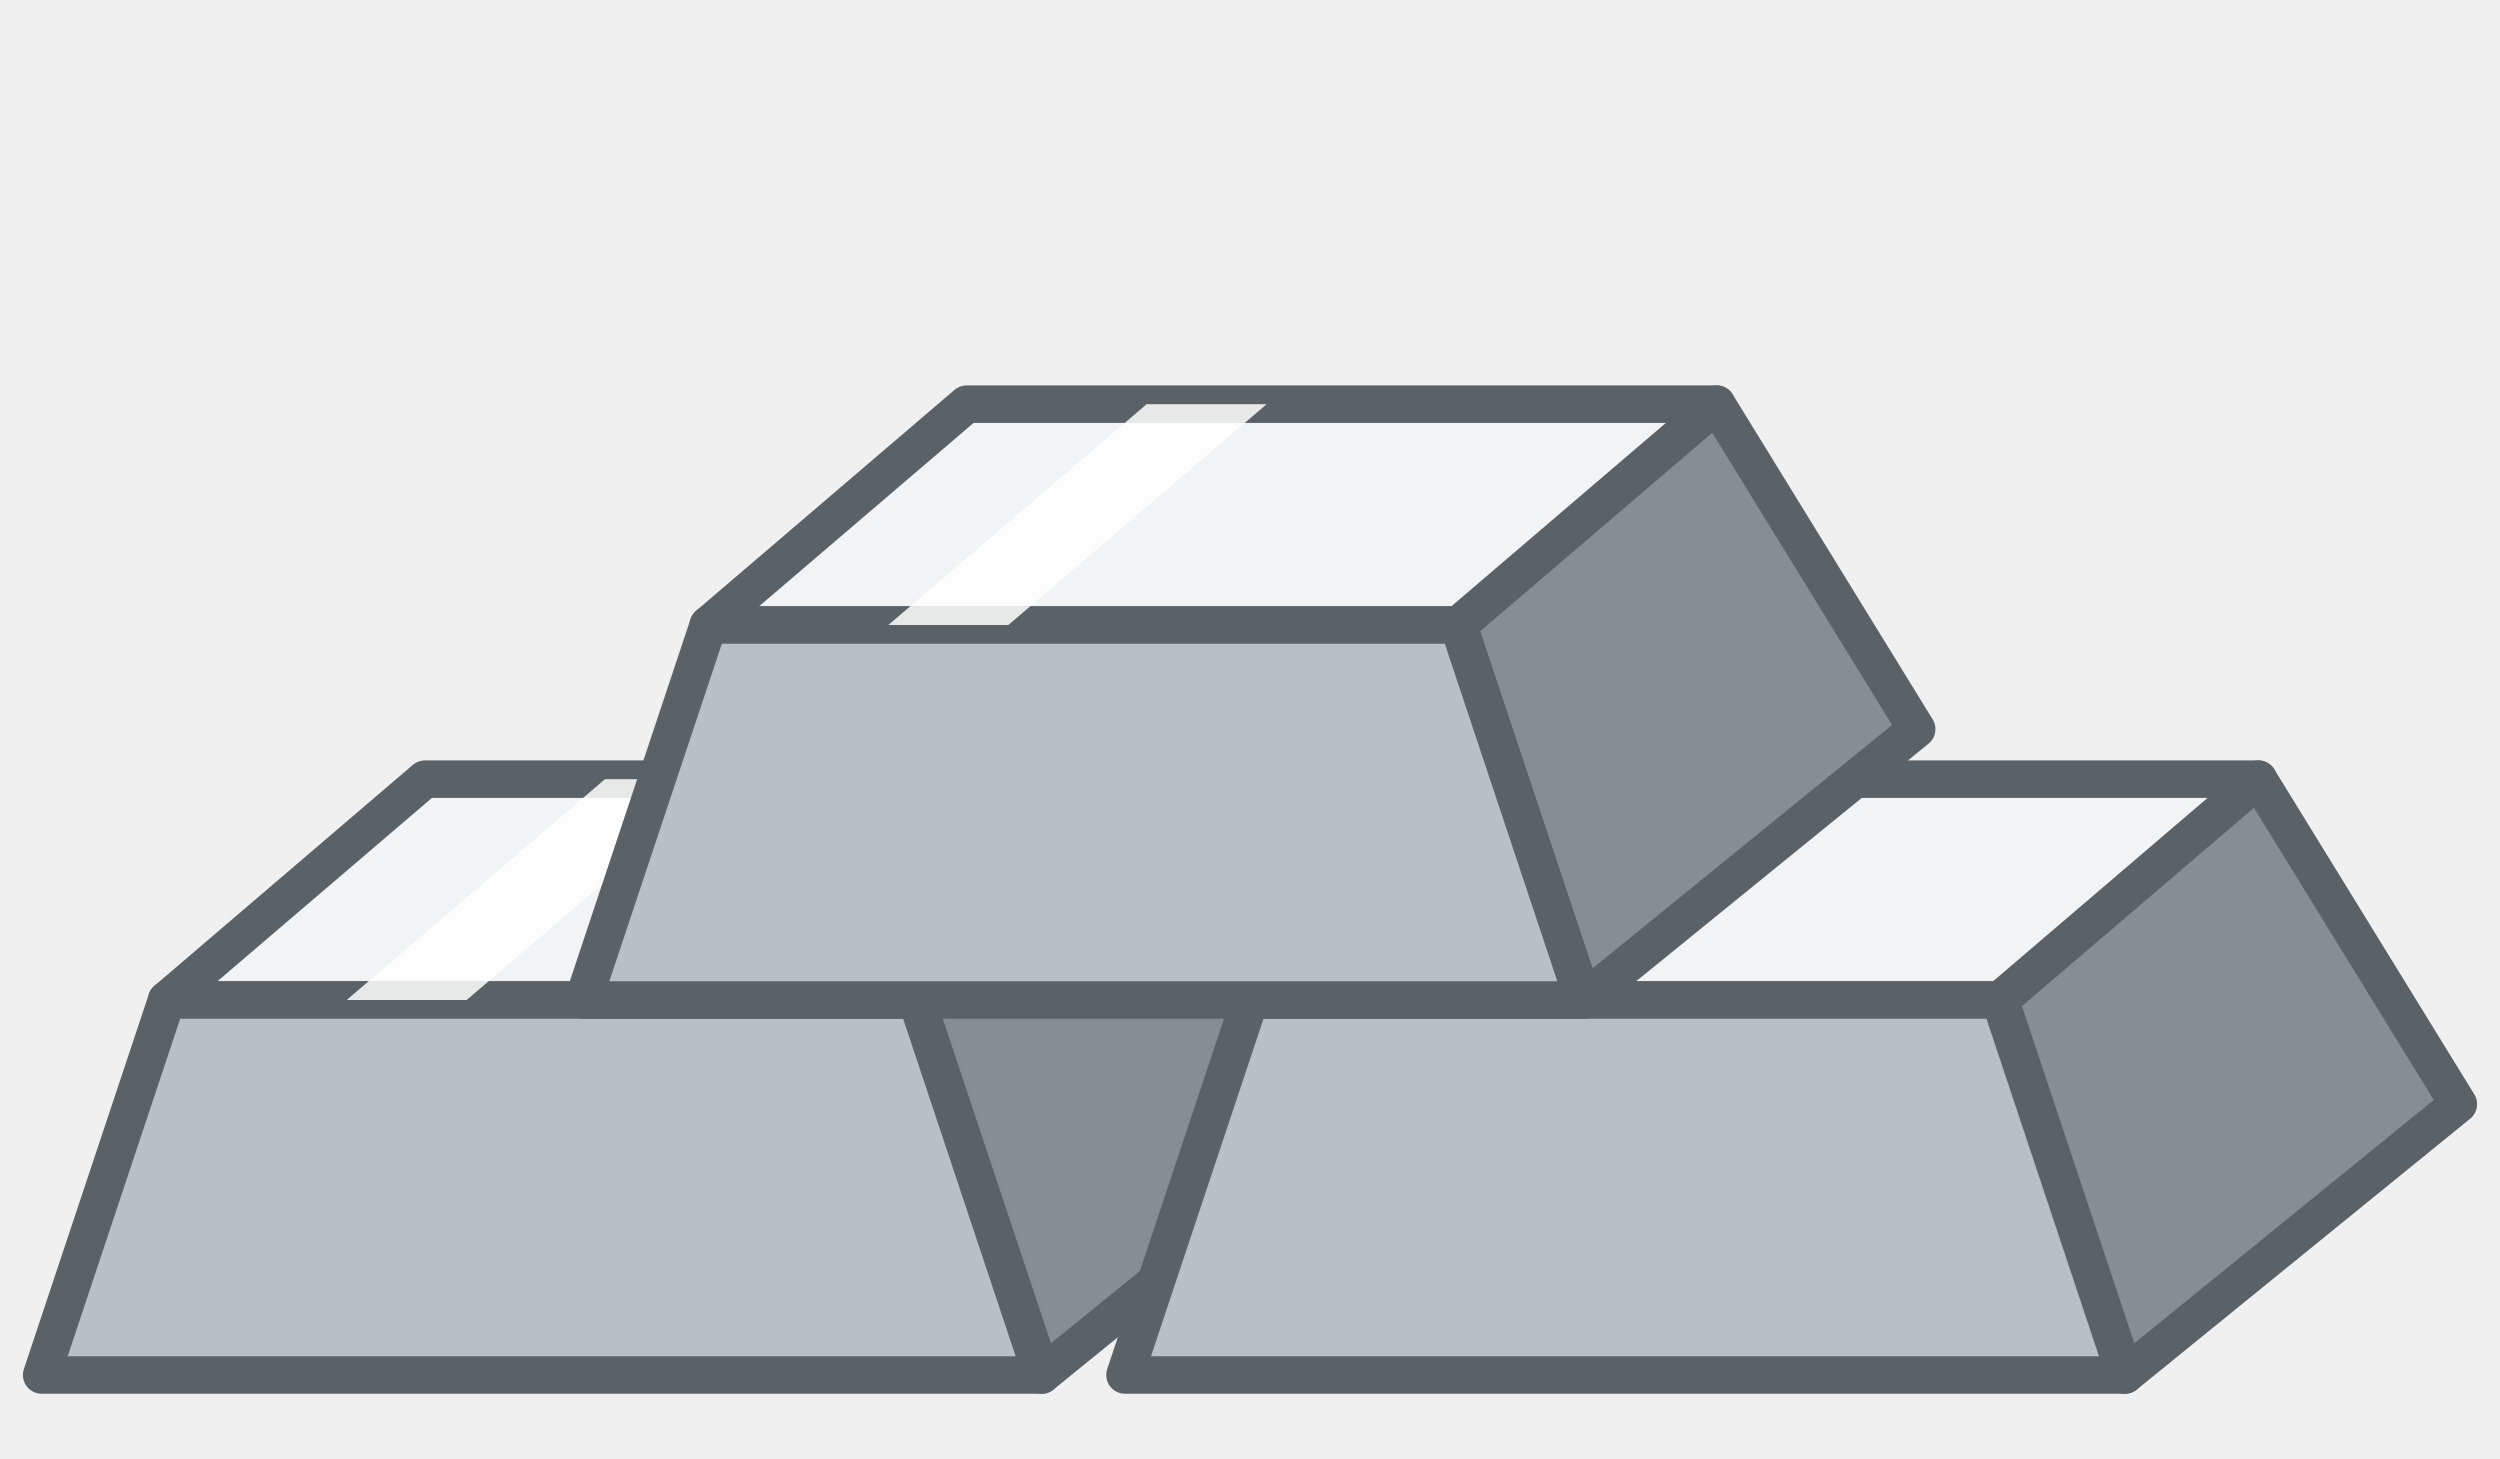
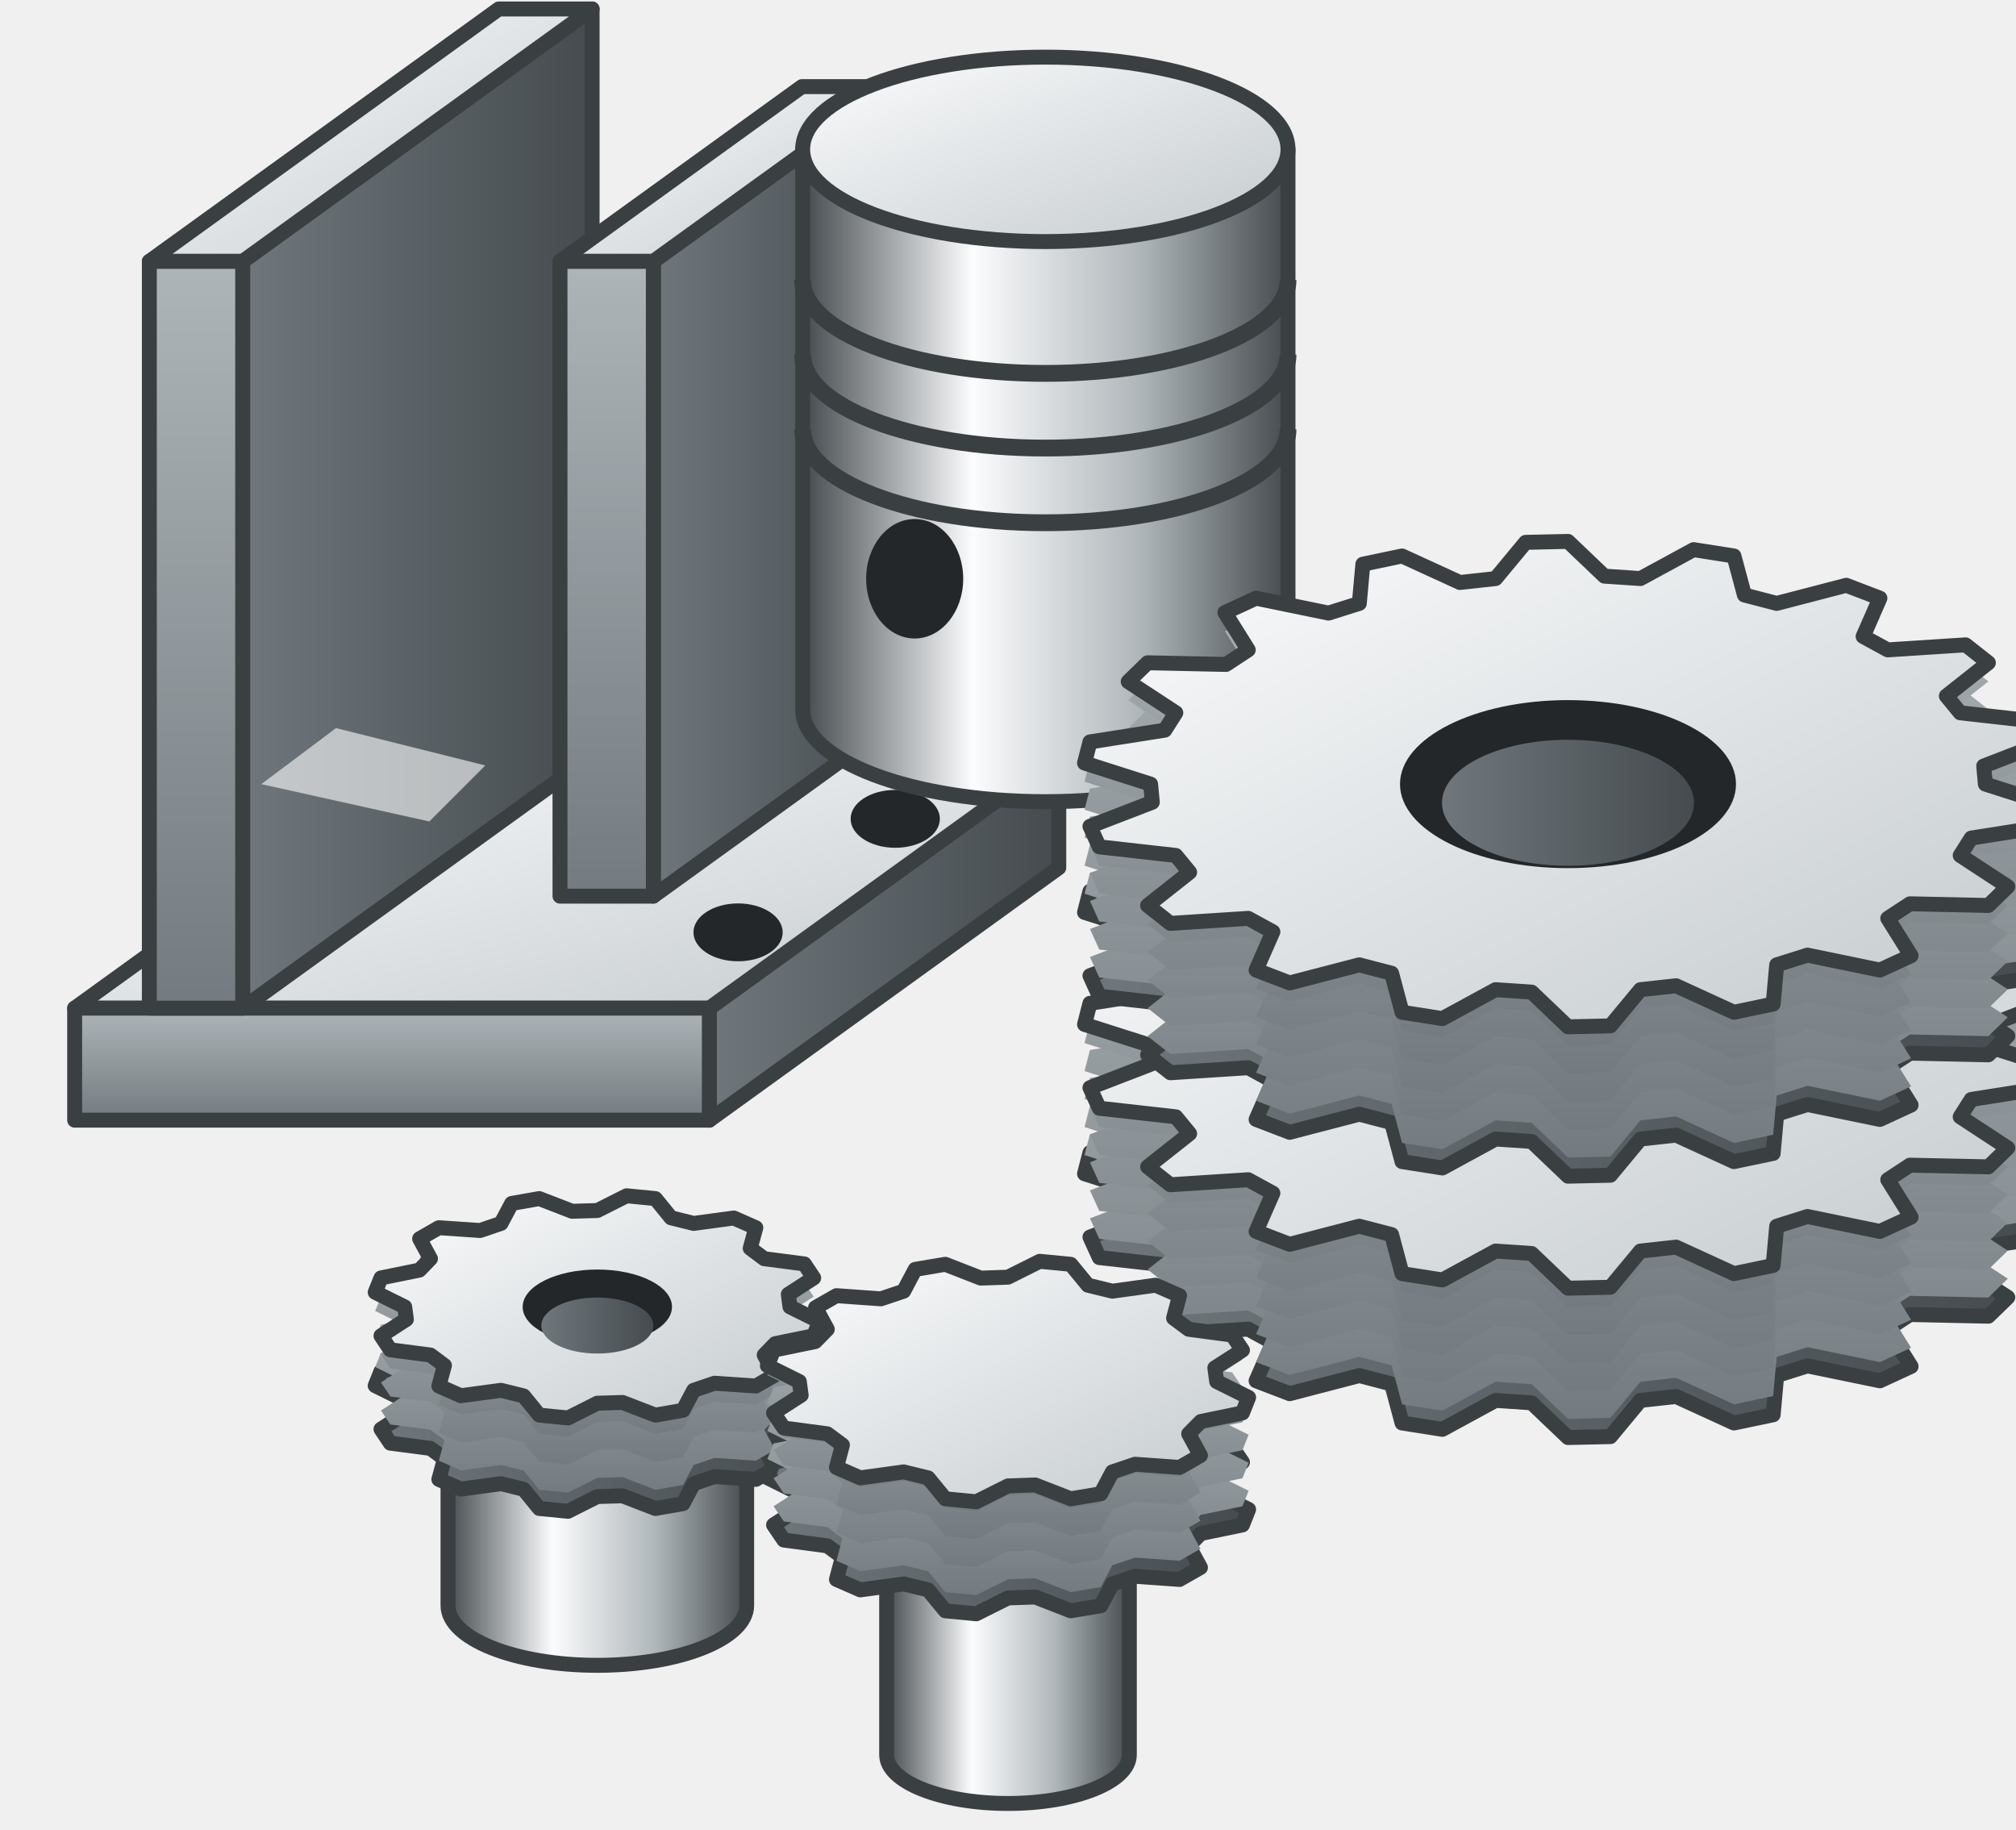
- <svg xmlns="http://www.w3.org/2000/svg" viewBox="3 21 60 35">
-   <g stroke="#5b6267" stroke-width="0.9" stroke-linejoin="round">
-     <polygon points="28,54 36,47.5 31.2,39.7 25,45" fill="#868e93" />
-     <polygon points="7,45 25,45 31.2,39.7 13.2,39.7" fill="#f1f3f4" />
-     <polygon points="4,54 28,54 25,45 7,45" fill="#b9bfc3" />
-     <polygon points="11.32,45 14.2,45 20.4,39.7 17.52,39.7" fill="#ffffff" opacity=".85" stroke="none" />
-     <polygon points="54,54 62,47.5 57.2,39.7 51,45" fill="#868e93" />
-     <polygon points="33,45 51,45 57.2,39.7 39.2,39.7" fill="#f1f3f4" />
-     <polygon points="30,54 54,54 51,45 33,45" fill="#b9bfc3" />
-     <polygon points="37.32,45 40.2,45 46.4,39.7 43.52,39.7" fill="#ffffff" opacity=".85" stroke="none" />
-     <polygon points="41,45 49,38.5 44.2,30.7 38,36" fill="#868e93" />
-     <polygon points="20,36 38,36 44.2,30.7 26.2,30.7" fill="#f1f3f4" />
-     <polygon points="17,45 41,45 38,36 20,36" fill="#b9bfc3" />
-     <polygon points="24.32,36 27.2,36 33.4,30.7 30.52,30.7" fill="#ffffff" opacity=".85" stroke="none" />
+ <svg xmlns="http://www.w3.org/2000/svg" viewBox="10 22 108 98">
+   <defs>
+     <linearGradient id="rf-top" x1="0" y1="0" x2="1" y2="1">
+       <stop offset="0" stop-color="#fbfcfd" />
+       <stop offset="1" stop-color="#c4cacd" />
+     </linearGradient>
+     <linearGradient id="rf-front" x1="0" y1="0" x2="0" y2="1">
+       <stop offset="0" stop-color="#aeb5b9" />
+       <stop offset="1" stop-color="#737b80" />
+     </linearGradient>
+     <linearGradient id="rf-side" x1="0" y1="0" x2="1" y2="0">
+       <stop offset="0" stop-color="#6f777c" />
+       <stop offset="1" stop-color="#454b4f" />
+     </linearGradient>
+     <linearGradient id="rf-cyl" x1="0" y1="0" x2="1" y2="0">
+       <stop offset="0" stop-color="#454b4f" />
+       <stop offset=".35" stop-color="#fbfcfd" />
+       <stop offset=".7" stop-color="#aeb5b9" />
+       <stop offset="1" stop-color="#454b4f" />
+     </linearGradient>
+   </defs>
+   <g stroke="#3a3f42" stroke-width="0.8" stroke-linejoin="round">
+     <polygon points="48,82 66.72,68.48 66.72,62.48 48,76" fill="url(#rf-side)" />
+     <polygon points="14,76 48,76 66.72,62.48 32.72,62.48" fill="url(#rf-top)" />
+     <polygon points="14,82 48,82 48,76 14,76" fill="url(#rf-front)" />
+     <ellipse cx="23.7" cy="71.94" rx="2.39" ry="1.55" fill="#23272a" stroke="none" />
+     <ellipse cx="49.54" cy="71.94" rx="2.39" ry="1.55" fill="#23272a" stroke="none" />
+     <ellipse cx="32.12" cy="65.86" rx="2.39" ry="1.55" fill="#23272a" stroke="none" />
+     <ellipse cx="57.96" cy="65.86" rx="2.39" ry="1.55" fill="#23272a" stroke="none" />
+     <polygon points="23,76 41.72,62.48 41.72,22.48 23,36" fill="url(#rf-side)" />
+     <polygon points="18,36 23,36 41.72,22.48 36.72,22.48" fill="url(#rf-top)" />
+     <polygon points="18,76 23,76 23,36 18,36" fill="url(#rf-front)" />
+     <polygon points="45,70 57.96,60.64 57.96,26.64 45,36" fill="url(#rf-side)" />
+     <polygon points="40,36 45,36 57.96,26.64 52.96,26.64" fill="url(#rf-top)" />
+     <polygon points="40,70 45,70 45,36 40,36" fill="url(#rf-front)" />
+     <path d="M53 30 V60 A13 4.94 0 0 0 79 60 V30 Z" fill="url(#rf-cyl)" />
+     <ellipse cx="66" cy="30" rx="13" ry="4.94" fill="url(#rf-top)" />
+     <path d="M53 37 A13 5 0 0 0 79 37 M53 41 A13 5 0 0 0 79 41 M53 45 A13 5 0 0 0 79 45" fill="none" stroke="#3a3f42" stroke-width="0.9" />
+     <ellipse cx="59" cy="53" rx="2.6" ry="3.2" fill="#23272a" stroke="none" />
+     <polygon points="116.36,86 119.9,87.13 119.61,88.26 115.6,88.89 115.01,89.82 117.56,91.49 116.52,92.5 112.32,92.41 111.13,93.19 112.38,95.19 110.71,95.96 106.83,95.16 105.18,95.68 104.99,97.78 102.89,98.22 99.79,96.8 97.88,97.01 96.27,98.95 94,99 92.05,97.14 90.12,97.01 87.27,98.56 85.11,98.22 84.55,96.13 82.82,95.68 79.09,96.65 77.29,95.96 78.19,93.91 76.87,93.19 72.7,93.46 71.48,92.5 73.73,90.72 72.99,89.82 68.89,89.36 68.39,88.26 71.73,86.97 71.64,86 68.1,84.87 68.39,83.74 72.4,83.11 72.99,82.18 70.44,80.51 71.48,79.5 75.68,79.59 76.87,78.81 75.62,76.81 77.29,76.04 81.17,76.84 82.82,76.32 83.01,74.22 85.11,73.78 88.21,75.2 90.12,74.99 91.73,73.05 94,73 95.95,74.86 97.88,74.99 100.73,73.44 102.89,73.78 103.45,75.87 105.18,76.32 108.91,75.35 110.71,76.04 109.81,78.09 111.13,78.81 115.3,78.54 116.52,79.5 114.27,81.28 115.01,82.18 119.11,82.64 119.61,83.74 116.27,85.03" fill="url(#rf-side)" />
+     <polygon points="116.36,85 119.9,86.13 119.61,87.26 115.6,87.89 115.01,88.82 117.56,90.49 116.52,91.5 112.32,91.41 111.13,92.19 112.38,94.19 110.71,94.96 106.83,94.16 105.18,94.68 104.99,96.78 102.89,97.22 99.79,95.8 97.88,96.01 96.27,97.95 94,98 92.05,96.14 90.12,96.01 87.27,97.56 85.11,97.22 84.55,95.13 82.82,94.68 79.09,95.65 77.29,94.96 78.19,92.91 76.87,92.19 72.7,92.46 71.48,91.5 73.73,89.72 72.99,88.82 68.89,88.36 68.39,87.26 71.73,85.97 71.64,85 68.1,83.87 68.39,82.74 72.4,82.11 72.99,81.18 70.44,79.51 71.48,78.5 75.68,78.59 76.87,77.81 75.62,75.81 77.29,75.04 81.17,75.84 82.82,75.32 83.01,73.22 85.11,72.78 88.21,74.2 90.12,73.99 91.73,72.05 94,72 95.95,73.86 97.88,73.99 100.73,72.44 102.89,72.78 103.45,74.87 105.18,75.32 108.91,74.35 110.71,75.04 109.81,77.09 111.13,77.81 115.3,77.54 116.52,78.5 114.27,80.28 115.01,81.18 119.11,81.64 119.61,82.74 116.27,84.03" fill="url(#rf-front)" stroke="none" />
+     <polygon points="116.36,83.5 119.9,84.63 119.61,85.76 115.6,86.39 115.01,87.32 117.56,88.99 116.52,90 112.32,89.91 111.13,90.69 112.38,92.69 110.71,93.46 106.83,92.66 105.18,93.18 104.99,95.28 102.89,95.72 99.79,94.3 97.88,94.51 96.27,96.45 94,96.5 92.05,94.64 90.12,94.51 87.27,96.06 85.11,95.72 84.55,93.63 82.82,93.18 79.09,94.15 77.29,93.46 78.19,91.41 76.87,90.69 72.7,90.96 71.48,90 73.73,88.22 72.99,87.32 68.89,86.86 68.39,85.76 71.73,84.47 71.64,83.5 68.1,82.37 68.39,81.24 72.4,80.61 72.99,79.68 70.44,78.01 71.48,77 75.68,77.09 76.87,76.31 75.62,74.31 77.29,73.54 81.17,74.34 82.82,73.82 83.01,71.72 85.11,71.28 88.21,72.7 90.12,72.49 91.73,70.55 94,70.5 95.95,72.36 97.88,72.49 100.73,70.94 102.89,71.28 103.45,73.37 105.18,73.82 108.91,72.85 110.71,73.54 109.81,75.59 111.13,76.31 115.3,76.04 116.52,77 114.27,78.78 115.01,79.68 119.11,80.14 119.61,81.24 116.27,82.53" fill="url(#rf-front)" stroke="none" />
+     <polygon points="116.36,82 119.9,83.13 119.61,84.26 115.6,84.89 115.01,85.82 117.56,87.49 116.52,88.5 112.32,88.41 111.13,89.19 112.38,91.19 110.71,91.96 106.83,91.16 105.18,91.68 104.99,93.78 102.89,94.22 99.79,92.8 97.88,93.01 96.27,94.95 94,95 92.05,93.14 90.12,93.01 87.27,94.56 85.11,94.22 84.55,92.13 82.82,91.68 79.09,92.65 77.29,91.96 78.19,89.91 76.87,89.19 72.7,89.46 71.48,88.5 73.73,86.72 72.99,85.82 68.89,85.36 68.39,84.26 71.73,82.97 71.64,82 68.1,80.87 68.39,79.74 72.4,79.11 72.99,78.18 70.44,76.51 71.48,75.5 75.68,75.59 76.87,74.81 75.62,72.81 77.29,72.04 81.17,72.84 82.82,72.32 83.01,70.22 85.11,69.78 88.21,71.2 90.12,70.99 91.73,69.05 94,69 95.95,70.86 97.88,70.99 100.73,69.44 102.89,69.78 103.45,71.87 105.18,72.32 108.91,71.35 110.71,72.04 109.81,74.09 111.13,74.81 115.3,74.54 116.52,75.5 114.27,77.28 115.01,78.18 119.11,78.64 119.61,79.74 116.27,81.03" fill="url(#rf-front)" stroke="none" />
+     <polygon points="116.36,80.5 119.9,81.63 119.61,82.76 115.6,83.39 115.01,84.32 117.56,85.99 116.52,87 112.32,86.91 111.13,87.69 112.38,89.69 110.71,90.46 106.83,89.66 105.18,90.18 104.99,92.28 102.89,92.72 99.79,91.3 97.88,91.51 96.27,93.45 94,93.5 92.05,91.64 90.12,91.51 87.27,93.06 85.11,92.72 84.55,90.63 82.82,90.18 79.09,91.15 77.29,90.46 78.19,88.41 76.87,87.69 72.7,87.96 71.48,87 73.73,85.22 72.99,84.32 68.89,83.86 68.39,82.76 71.73,81.47 71.64,80.5 68.1,79.37 68.39,78.24 72.4,77.61 72.99,76.68 70.44,75.01 71.48,74 75.68,74.09 76.87,73.31 75.62,71.31 77.29,70.54 81.17,71.34 82.82,70.82 83.01,68.72 85.11,68.28 88.21,69.7 90.12,69.49 91.73,67.55 94,67.5 95.95,69.36 97.88,69.49 100.73,67.94 102.89,68.28 103.45,70.37 105.18,70.82 108.91,69.85 110.71,70.54 109.81,72.59 111.13,73.31 115.3,73.04 116.52,74 114.27,75.78 115.01,76.68 119.11,77.14 119.61,78.24 116.27,79.53" fill="url(#rf-front)" stroke="none" />
+     <polygon points="116.36,79 119.9,80.13 119.61,81.26 115.6,81.89 115.01,82.82 117.56,84.49 116.52,85.5 112.32,85.41 111.13,86.19 112.38,88.19 110.71,88.96 106.83,88.16 105.18,88.68 104.99,90.78 102.89,91.22 99.79,89.8 97.88,90.01 96.27,91.95 94,92 92.05,90.14 90.12,90.01 87.27,91.56 85.11,91.22 84.55,89.13 82.82,88.68 79.09,89.65 77.29,88.96 78.19,86.91 76.87,86.19 72.7,86.46 71.48,85.5 73.73,83.72 72.99,82.82 68.89,82.36 68.39,81.26 71.73,79.97 71.64,79 68.1,77.87 68.39,76.74 72.4,76.11 72.99,75.18 70.44,73.51 71.48,72.5 75.68,72.59 76.87,71.81 75.62,69.81 77.29,69.04 81.17,69.84 82.82,69.32 83.01,67.22 85.11,66.78 88.21,68.2 90.12,67.99 91.73,66.05 94,66 95.95,67.86 97.88,67.99 100.73,66.44 102.89,66.78 103.45,68.87 105.18,69.32 108.91,68.35 110.71,69.04 109.81,71.09 111.13,71.81 115.3,71.54 116.52,72.5 114.27,74.28 115.01,75.18 119.11,75.64 119.61,76.74 116.27,78.03" fill="url(#rf-front)" stroke="none" />
+     <polygon points="116.36,78 119.9,79.13 119.61,80.26 115.6,80.89 115.01,81.82 117.56,83.49 116.52,84.5 112.32,84.41 111.13,85.19 112.38,87.19 110.71,87.96 106.83,87.16 105.18,87.68 104.99,89.78 102.89,90.22 99.79,88.8 97.88,89.01 96.27,90.95 94,91 92.05,89.14 90.12,89.01 87.27,90.56 85.11,90.22 84.55,88.13 82.82,87.68 79.09,88.65 77.29,87.96 78.19,85.91 76.87,85.19 72.7,85.46 71.48,84.5 73.73,82.72 72.99,81.82 68.89,81.36 68.39,80.26 71.73,78.97 71.64,78 68.1,76.87 68.39,75.74 72.4,75.11 72.99,74.18 70.44,72.51 71.48,71.5 75.68,71.59 76.87,70.81 75.62,68.81 77.29,68.04 81.17,68.84 82.82,68.32 83.01,66.22 85.11,65.78 88.21,67.2 90.12,66.99 91.73,65.05 94,65 95.95,66.86 97.88,66.99 100.73,65.44 102.89,65.78 103.45,67.87 105.18,68.32 108.91,67.35 110.71,68.04 109.81,70.09 111.13,70.81 115.3,70.54 116.52,71.5 114.27,73.28 115.01,74.18 119.11,74.64 119.61,75.74 116.27,77.03" fill="url(#rf-top)" />
+     <polygon points="116.36,72 119.9,73.13 119.61,74.26 115.6,74.89 115.01,75.82 117.56,77.49 116.52,78.5 112.32,78.41 111.13,79.19 112.38,81.19 110.71,81.96 106.83,81.16 105.18,81.68 104.99,83.78 102.89,84.22 99.79,82.8 97.88,83.01 96.27,84.95 94,85 92.05,83.14 90.12,83.01 87.27,84.56 85.11,84.22 84.55,82.13 82.82,81.68 79.09,82.65 77.29,81.96 78.19,79.91 76.87,79.19 72.7,79.46 71.48,78.5 73.73,76.72 72.99,75.82 68.89,75.36 68.39,74.26 71.73,72.97 71.64,72 68.1,70.87 68.39,69.74 72.4,69.11 72.99,68.18 70.44,66.51 71.48,65.5 75.68,65.59 76.87,64.81 75.62,62.81 77.29,62.04 81.17,62.84 82.82,62.32 83.01,60.22 85.11,59.78 88.21,61.2 90.12,60.99 91.73,59.05 94,59 95.95,60.86 97.88,60.99 100.73,59.44 102.89,59.78 103.45,61.87 105.18,62.32 108.91,61.35 110.71,62.04 109.81,64.09 111.13,64.81 115.3,64.54 116.52,65.5 114.27,67.28 115.01,68.18 119.11,68.64 119.61,69.74 116.27,71.03" fill="url(#rf-side)" />
+     <polygon points="116.36,71 119.9,72.13 119.61,73.26 115.6,73.89 115.01,74.82 117.56,76.49 116.52,77.5 112.32,77.41 111.13,78.19 112.38,80.19 110.71,80.96 106.83,80.16 105.18,80.68 104.99,82.78 102.89,83.22 99.79,81.8 97.88,82.01 96.27,83.95 94,84 92.05,82.14 90.12,82.01 87.27,83.56 85.11,83.22 84.55,81.13 82.82,80.68 79.09,81.65 77.29,80.96 78.19,78.91 76.87,78.19 72.7,78.46 71.48,77.5 73.73,75.72 72.99,74.82 68.89,74.36 68.39,73.26 71.73,71.97 71.64,71 68.1,69.87 68.39,68.74 72.4,68.11 72.99,67.18 70.44,65.51 71.48,64.5 75.68,64.59 76.87,63.81 75.62,61.81 77.29,61.04 81.17,61.84 82.82,61.32 83.01,59.22 85.11,58.78 88.21,60.2 90.12,59.99 91.73,58.05 94,58 95.95,59.86 97.88,59.99 100.73,58.44 102.89,58.78 103.45,60.87 105.18,61.32 108.91,60.35 110.71,61.04 109.81,63.09 111.13,63.81 115.3,63.54 116.52,64.5 114.27,66.28 115.01,67.18 119.11,67.64 119.61,68.74 116.27,70.03" fill="url(#rf-front)" stroke="none" />
+     <polygon points="116.36,69.5 119.9,70.63 119.61,71.76 115.6,72.39 115.01,73.32 117.56,74.99 116.52,76 112.32,75.91 111.13,76.69 112.38,78.69 110.71,79.46 106.83,78.66 105.18,79.18 104.99,81.28 102.89,81.72 99.79,80.3 97.88,80.51 96.27,82.45 94,82.5 92.05,80.64 90.12,80.51 87.27,82.06 85.11,81.72 84.55,79.63 82.82,79.18 79.09,80.15 77.29,79.46 78.19,77.41 76.87,76.69 72.7,76.96 71.48,76 73.73,74.22 72.99,73.32 68.89,72.86 68.39,71.76 71.73,70.47 71.64,69.5 68.1,68.37 68.39,67.24 72.4,66.61 72.99,65.68 70.44,64.01 71.48,63 75.68,63.09 76.87,62.31 75.62,60.31 77.29,59.54 81.17,60.34 82.82,59.82 83.01,57.72 85.11,57.28 88.21,58.7 90.12,58.49 91.73,56.55 94,56.5 95.95,58.36 97.88,58.49 100.73,56.94 102.89,57.28 103.45,59.37 105.18,59.82 108.91,58.85 110.71,59.54 109.81,61.59 111.13,62.31 115.3,62.04 116.52,63 114.27,64.78 115.01,65.68 119.11,66.14 119.61,67.24 116.27,68.53" fill="url(#rf-front)" stroke="none" />
+     <polygon points="116.36,68 119.9,69.13 119.61,70.26 115.6,70.89 115.01,71.82 117.56,73.49 116.52,74.5 112.32,74.41 111.13,75.19 112.38,77.19 110.71,77.96 106.83,77.16 105.18,77.68 104.99,79.78 102.89,80.22 99.79,78.8 97.88,79.01 96.27,80.95 94,81 92.05,79.14 90.12,79.01 87.27,80.56 85.11,80.22 84.55,78.13 82.82,77.68 79.09,78.65 77.29,77.96 78.19,75.91 76.87,75.19 72.7,75.46 71.48,74.5 73.73,72.72 72.99,71.82 68.89,71.36 68.39,70.26 71.73,68.97 71.64,68 68.1,66.87 68.39,65.74 72.4,65.11 72.99,64.18 70.44,62.51 71.48,61.5 75.68,61.59 76.87,60.81 75.62,58.81 77.29,58.04 81.17,58.84 82.82,58.32 83.01,56.22 85.11,55.78 88.21,57.2 90.12,56.99 91.73,55.05 94,55 95.95,56.86 97.88,56.99 100.73,55.44 102.89,55.78 103.45,57.87 105.18,58.32 108.91,57.35 110.71,58.04 109.81,60.09 111.13,60.81 115.3,60.54 116.52,61.5 114.27,63.28 115.01,64.18 119.11,64.64 119.61,65.74 116.27,67.03" fill="url(#rf-front)" stroke="none" />
+     <polygon points="116.36,66.5 119.9,67.63 119.61,68.76 115.6,69.39 115.01,70.32 117.56,71.99 116.52,73 112.32,72.91 111.13,73.69 112.38,75.69 110.71,76.46 106.83,75.66 105.18,76.18 104.99,78.28 102.89,78.72 99.79,77.3 97.88,77.51 96.27,79.45 94,79.5 92.05,77.64 90.12,77.51 87.27,79.06 85.11,78.72 84.55,76.63 82.82,76.18 79.09,77.15 77.29,76.46 78.19,74.41 76.87,73.69 72.7,73.96 71.48,73 73.73,71.22 72.99,70.32 68.89,69.86 68.39,68.76 71.73,67.47 71.64,66.5 68.1,65.37 68.39,64.24 72.4,63.61 72.99,62.68 70.44,61.01 71.48,60 75.68,60.09 76.87,59.31 75.62,57.31 77.29,56.54 81.17,57.34 82.82,56.82 83.01,54.72 85.11,54.28 88.21,55.7 90.12,55.49 91.73,53.55 94,53.5 95.95,55.36 97.88,55.49 100.73,53.94 102.89,54.28 103.45,56.37 105.18,56.82 108.91,55.85 110.71,56.54 109.81,58.59 111.13,59.31 115.3,59.04 116.52,60 114.27,61.78 115.01,62.68 119.11,63.14 119.61,64.24 116.27,65.53" fill="url(#rf-front)" stroke="none" />
+     <polygon points="116.36,65 119.9,66.13 119.61,67.26 115.6,67.89 115.01,68.82 117.56,70.49 116.52,71.5 112.32,71.41 111.13,72.19 112.38,74.19 110.71,74.96 106.83,74.16 105.18,74.68 104.99,76.78 102.89,77.22 99.79,75.8 97.88,76.01 96.27,77.95 94,78 92.05,76.14 90.12,76.01 87.27,77.56 85.11,77.22 84.55,75.13 82.82,74.68 79.09,75.65 77.29,74.96 78.19,72.91 76.87,72.19 72.7,72.46 71.48,71.5 73.73,69.72 72.99,68.82 68.89,68.36 68.39,67.26 71.73,65.97 71.64,65 68.1,63.87 68.39,62.74 72.4,62.11 72.99,61.18 70.44,59.51 71.48,58.5 75.68,58.59 76.87,57.81 75.62,55.81 77.29,55.04 81.17,55.84 82.82,55.32 83.01,53.22 85.11,52.78 88.21,54.2 90.12,53.99 91.73,52.05 94,52 95.95,53.86 97.88,53.99 100.73,52.44 102.89,52.78 103.45,54.87 105.18,55.32 108.91,54.35 110.71,55.04 109.81,57.09 111.13,57.81 115.3,57.54 116.52,58.5 114.27,60.28 115.01,61.18 119.11,61.64 119.61,62.74 116.27,64.03" fill="url(#rf-front)" stroke="none" />
+     <polygon points="116.36,64 119.9,65.13 119.61,66.26 115.6,66.89 115.01,67.82 117.56,69.49 116.52,70.5 112.32,70.41 111.13,71.19 112.38,73.19 110.71,73.96 106.83,73.16 105.18,73.68 104.99,75.78 102.89,76.22 99.79,74.8 97.88,75.01 96.27,76.95 94,77 92.05,75.14 90.12,75.01 87.27,76.56 85.11,76.22 84.55,74.13 82.82,73.68 79.09,74.65 77.29,73.96 78.19,71.91 76.87,71.19 72.7,71.46 71.48,70.5 73.73,68.72 72.99,67.82 68.89,67.36 68.39,66.26 71.73,64.97 71.64,64 68.1,62.87 68.39,61.74 72.4,61.11 72.99,60.18 70.44,58.51 71.48,57.5 75.68,57.59 76.87,56.81 75.62,54.81 77.29,54.04 81.17,54.84 82.82,54.32 83.01,52.22 85.11,51.78 88.21,53.2 90.12,52.99 91.73,51.05 94,51 95.95,52.86 97.88,52.99 100.73,51.44 102.89,51.78 103.45,53.87 105.18,54.32 108.91,53.35 110.71,54.04 109.81,56.09 111.13,56.81 115.3,56.54 116.52,57.5 114.27,59.28 115.01,60.18 119.11,60.64 119.61,61.74 116.27,63.03" fill="url(#rf-top)" />
+     <ellipse cx="94" cy="64" rx="9" ry="4.5" fill="#23272a" stroke="none" />
+     <ellipse cx="94" cy="65" rx="6.75" ry="3.375" fill="url(#rf-side)" stroke="none" />
+     <path d="M34 96 V108 A8 3.2 0 0 0 50 108 V96 Z" fill="url(#rf-cyl)" />
+     <ellipse cx="42" cy="96" rx="8" ry="3.2" fill="url(#rf-top)" />
+     <polygon points="52.32,97 53.9,97.78 53.59,98.55 51.53,98.97 50.94,99.58 51.52,100.65 50.49,101.24 48.28,101.09 47.16,101.47 46.59,102.54 45.11,102.8 43.35,102.12 42,102.16 40.43,102.95 38.89,102.8 38.05,101.77 36.84,101.47 34.69,101.76 33.51,101.24 33.81,100.14 33.06,99.58 30.91,99.3 30.41,98.55 31.77,97.67 31.68,97 30.1,96.22 30.41,95.45 32.47,95.03 33.06,94.42 32.48,93.35 33.51,92.76 35.72,92.91 36.84,92.53 37.41,91.46 38.89,91.2 40.65,91.88 42,91.84 43.57,91.05 45.11,91.2 45.95,92.23 47.16,92.53 49.31,92.24 50.49,92.76 50.19,93.86 50.94,94.42 53.09,94.7 53.59,95.45 52.23,96.33" fill="url(#rf-side)" />
+     <polygon points="52.32,96 53.9,96.78 53.59,97.55 51.53,97.97 50.94,98.58 51.52,99.65 50.49,100.24 48.28,100.09 47.16,100.47 46.59,101.54 45.11,101.8 43.35,101.12 42,101.16 40.43,101.95 38.89,101.8 38.05,100.77 36.84,100.47 34.69,100.76 33.51,100.24 33.81,99.14 33.06,98.58 30.91,98.3 30.41,97.55 31.77,96.67 31.68,96 30.1,95.22 30.41,94.45 32.47,94.03 33.06,93.42 32.48,92.35 33.51,91.76 35.72,91.91 36.84,91.53 37.41,90.46 38.89,90.2 40.65,90.88 42,90.84 43.57,90.05 45.11,90.2 45.95,91.23 47.16,91.53 49.31,91.24 50.49,91.76 50.19,92.86 50.94,93.42 53.09,93.7 53.59,94.45 52.23,95.33" fill="url(#rf-front)" stroke="none" />
+     <polygon points="52.32,94.5 53.9,95.28 53.59,96.05 51.53,96.47 50.94,97.08 51.52,98.15 50.49,98.74 48.28,98.59 47.16,98.97 46.59,100.04 45.11,100.3 43.35,99.62 42,99.66 40.43,100.45 38.89,100.3 38.05,99.27 36.84,98.97 34.69,99.26 33.51,98.74 33.81,97.64 33.06,97.08 30.91,96.8 30.41,96.05 31.77,95.17 31.68,94.5 30.1,93.72 30.41,92.95 32.47,92.53 33.06,91.92 32.48,90.85 33.51,90.26 35.72,90.41 36.84,90.03 37.41,88.96 38.89,88.7 40.65,89.38 42,89.34 43.57,88.55 45.11,88.7 45.95,89.73 47.16,90.03 49.31,89.74 50.49,90.26 50.19,91.36 50.94,91.92 53.09,92.2 53.59,92.95 52.23,93.83" fill="url(#rf-front)" stroke="none" />
+     <polygon points="52.32,93 53.9,93.78 53.59,94.55 51.53,94.97 50.94,95.58 51.52,96.65 50.49,97.24 48.28,97.09 47.16,97.47 46.59,98.54 45.11,98.8 43.35,98.12 42,98.16 40.43,98.95 38.89,98.8 38.05,97.77 36.84,97.47 34.69,97.76 33.51,97.24 33.81,96.14 33.06,95.58 30.91,95.3 30.41,94.55 31.77,93.67 31.68,93 30.1,92.22 30.41,91.45 32.47,91.03 33.06,90.42 32.48,89.35 33.51,88.76 35.72,88.91 36.84,88.53 37.41,87.46 38.89,87.2 40.65,87.88 42,87.84 43.57,87.05 45.11,87.2 45.95,88.23 47.16,88.53 49.31,88.24 50.49,88.76 50.19,89.86 50.94,90.42 53.09,90.7 53.59,91.45 52.23,92.33" fill="url(#rf-front)" stroke="none" />
+     <polygon points="52.32,92 53.9,92.78 53.59,93.55 51.53,93.97 50.94,94.58 51.52,95.65 50.49,96.24 48.28,96.09 47.16,96.47 46.59,97.54 45.11,97.8 43.35,97.12 42,97.16 40.43,97.95 38.89,97.8 38.05,96.77 36.84,96.47 34.69,96.76 33.51,96.24 33.81,95.14 33.06,94.58 30.91,94.3 30.41,93.55 31.77,92.67 31.68,92 30.1,91.22 30.41,90.45 32.47,90.03 33.06,89.42 32.48,88.35 33.51,87.76 35.72,87.91 36.84,87.53 37.41,86.46 38.89,86.2 40.65,86.88 42,86.84 43.57,86.05 45.11,86.2 45.95,87.23 47.16,87.53 49.31,87.24 50.49,87.76 50.19,88.86 50.94,89.42 53.09,89.7 53.59,90.45 52.23,91.33" fill="url(#rf-top)" />
+     <ellipse cx="42" cy="92" rx="4" ry="2" fill="#23272a" stroke="none" />
+     <ellipse cx="42" cy="93" rx="3" ry="1.5" fill="url(#rf-side)" stroke="none" />
+     <path d="M57.5 104 V116 A6.5 2.6 0 0 0 70.5 116 V104 Z" fill="url(#rf-cyl)" />
+     <ellipse cx="64" cy="104" rx="6.5" ry="2.6" fill="url(#rf-top)" />
+     <ellipse cx="64" cy="104" rx="2.6" ry="1.04" fill="#23272a" stroke="none" />
+     <polygon points="75.18,102 76.89,102.85 76.56,103.68 74.33,104.14 73.68,104.8 74.31,105.96 73.19,106.6 70.81,106.43 69.59,106.84 68.97,108.01 67.36,108.28 65.46,107.54 64,107.59 62.3,108.44 60.64,108.28 59.72,107.16 58.41,106.84 56.09,107.16 54.81,106.6 55.13,105.4 54.32,104.8 51.99,104.49 51.44,103.68 52.92,102.73 52.82,102 51.11,101.15 51.44,100.32 53.67,99.86 54.32,99.2 53.69,98.04 54.81,97.4 57.19,97.57 58.41,97.16 59.03,95.99 60.64,95.72 62.54,96.46 64,96.41 65.7,95.56 67.36,95.72 68.28,96.84 69.59,97.16 71.91,96.84 73.19,97.4 72.87,98.6 73.68,99.2 76.01,99.51 76.56,100.32 75.08,101.27" fill="url(#rf-side)" />
+     <polygon points="75.18,101 76.89,101.85 76.56,102.68 74.33,103.14 73.68,103.8 74.31,104.96 73.19,105.6 70.81,105.43 69.59,105.84 68.97,107.01 67.36,107.28 65.46,106.54 64,106.59 62.3,107.44 60.64,107.28 59.72,106.16 58.41,105.84 56.09,106.16 54.81,105.6 55.13,104.4 54.32,103.8 51.99,103.49 51.44,102.68 52.92,101.73 52.82,101 51.11,100.15 51.44,99.32 53.67,98.86 54.32,98.2 53.69,97.04 54.81,96.4 57.19,96.57 58.41,96.16 59.03,94.99 60.64,94.72 62.54,95.46 64,95.41 65.7,94.56 67.36,94.72 68.28,95.84 69.59,96.16 71.91,95.84 73.19,96.4 72.87,97.6 73.68,98.2 76.01,98.51 76.56,99.32 75.08,100.27" fill="url(#rf-front)" stroke="none" />
+     <polygon points="75.18,99.5 76.89,100.35 76.56,101.18 74.33,101.64 73.68,102.3 74.31,103.46 73.19,104.1 70.81,103.93 69.59,104.34 68.97,105.51 67.36,105.78 65.46,105.04 64,105.09 62.3,105.94 60.64,105.78 59.72,104.66 58.41,104.34 56.09,104.66 54.81,104.1 55.13,102.9 54.32,102.3 51.99,101.99 51.44,101.18 52.92,100.23 52.82,99.5 51.11,98.65 51.44,97.82 53.67,97.36 54.32,96.7 53.69,95.54 54.81,94.9 57.19,95.07 58.41,94.66 59.03,93.49 60.64,93.22 62.54,93.96 64,93.91 65.7,93.06 67.36,93.22 68.28,94.34 69.59,94.66 71.91,94.34 73.19,94.9 72.87,96.1 73.68,96.7 76.01,97.01 76.56,97.82 75.08,98.77" fill="url(#rf-front)" stroke="none" />
+     <polygon points="75.18,98 76.89,98.85 76.56,99.68 74.33,100.14 73.68,100.8 74.31,101.96 73.19,102.6 70.81,102.43 69.59,102.84 68.97,104.01 67.36,104.28 65.46,103.54 64,103.59 62.3,104.44 60.64,104.28 59.72,103.16 58.41,102.84 56.09,103.16 54.81,102.6 55.13,101.4 54.32,100.8 51.99,100.49 51.44,99.68 52.92,98.73 52.82,98 51.11,97.15 51.44,96.32 53.67,95.86 54.32,95.2 53.69,94.04 54.81,93.4 57.19,93.57 58.41,93.16 59.03,91.99 60.64,91.72 62.54,92.46 64,92.41 65.7,91.56 67.36,91.72 68.28,92.84 69.59,93.16 71.91,92.84 73.19,93.4 72.87,94.6 73.68,95.2 76.01,95.51 76.56,96.32 75.08,97.27" fill="url(#rf-front)" stroke="none" />
+     <polygon points="75.18,96.5 76.89,97.35 76.56,98.18 74.33,98.64 73.68,99.3 74.31,100.46 73.19,101.1 70.81,100.93 69.59,101.34 68.97,102.51 67.36,102.78 65.46,102.04 64,102.09 62.3,102.94 60.64,102.78 59.72,101.66 58.41,101.34 56.09,101.66 54.81,101.1 55.13,99.9 54.32,99.3 51.99,98.99 51.44,98.18 52.92,97.23 52.82,96.5 51.11,95.65 51.44,94.82 53.67,94.36 54.32,93.7 53.69,92.54 54.81,91.9 57.19,92.07 58.41,91.66 59.03,90.49 60.64,90.22 62.54,90.96 64,90.91 65.7,90.06 67.36,90.22 68.28,91.34 69.59,91.66 71.91,91.34 73.19,91.9 72.87,93.1 73.68,93.7 76.01,94.01 76.56,94.82 75.08,95.77" fill="url(#rf-front)" stroke="none" />
+     <polygon points="75.18,96 76.89,96.85 76.56,97.68 74.33,98.14 73.68,98.8 74.31,99.96 73.19,100.6 70.81,100.43 69.59,100.84 68.97,102.01 67.36,102.28 65.46,101.54 64,101.59 62.3,102.44 60.64,102.28 59.72,101.16 58.41,100.84 56.09,101.16 54.81,100.6 55.13,99.4 54.32,98.8 51.99,98.49 51.44,97.68 52.92,96.73 52.82,96 51.11,95.15 51.44,94.32 53.67,93.86 54.32,93.2 53.69,92.04 54.81,91.4 57.19,91.57 58.41,91.16 59.03,89.99 60.64,89.72 62.54,90.46 64,90.41 65.7,89.56 67.36,89.72 68.28,90.84 69.59,91.16 71.91,90.84 73.19,91.4 72.87,92.6 73.68,93.2 76.01,93.51 76.56,94.32 75.08,95.27" fill="url(#rf-top)" />
+     <path d="M24 64 L28 61 L36 63 L33 66 Z" fill="#ffffff" opacity=".6" stroke="none" />
  </g>
</svg>
